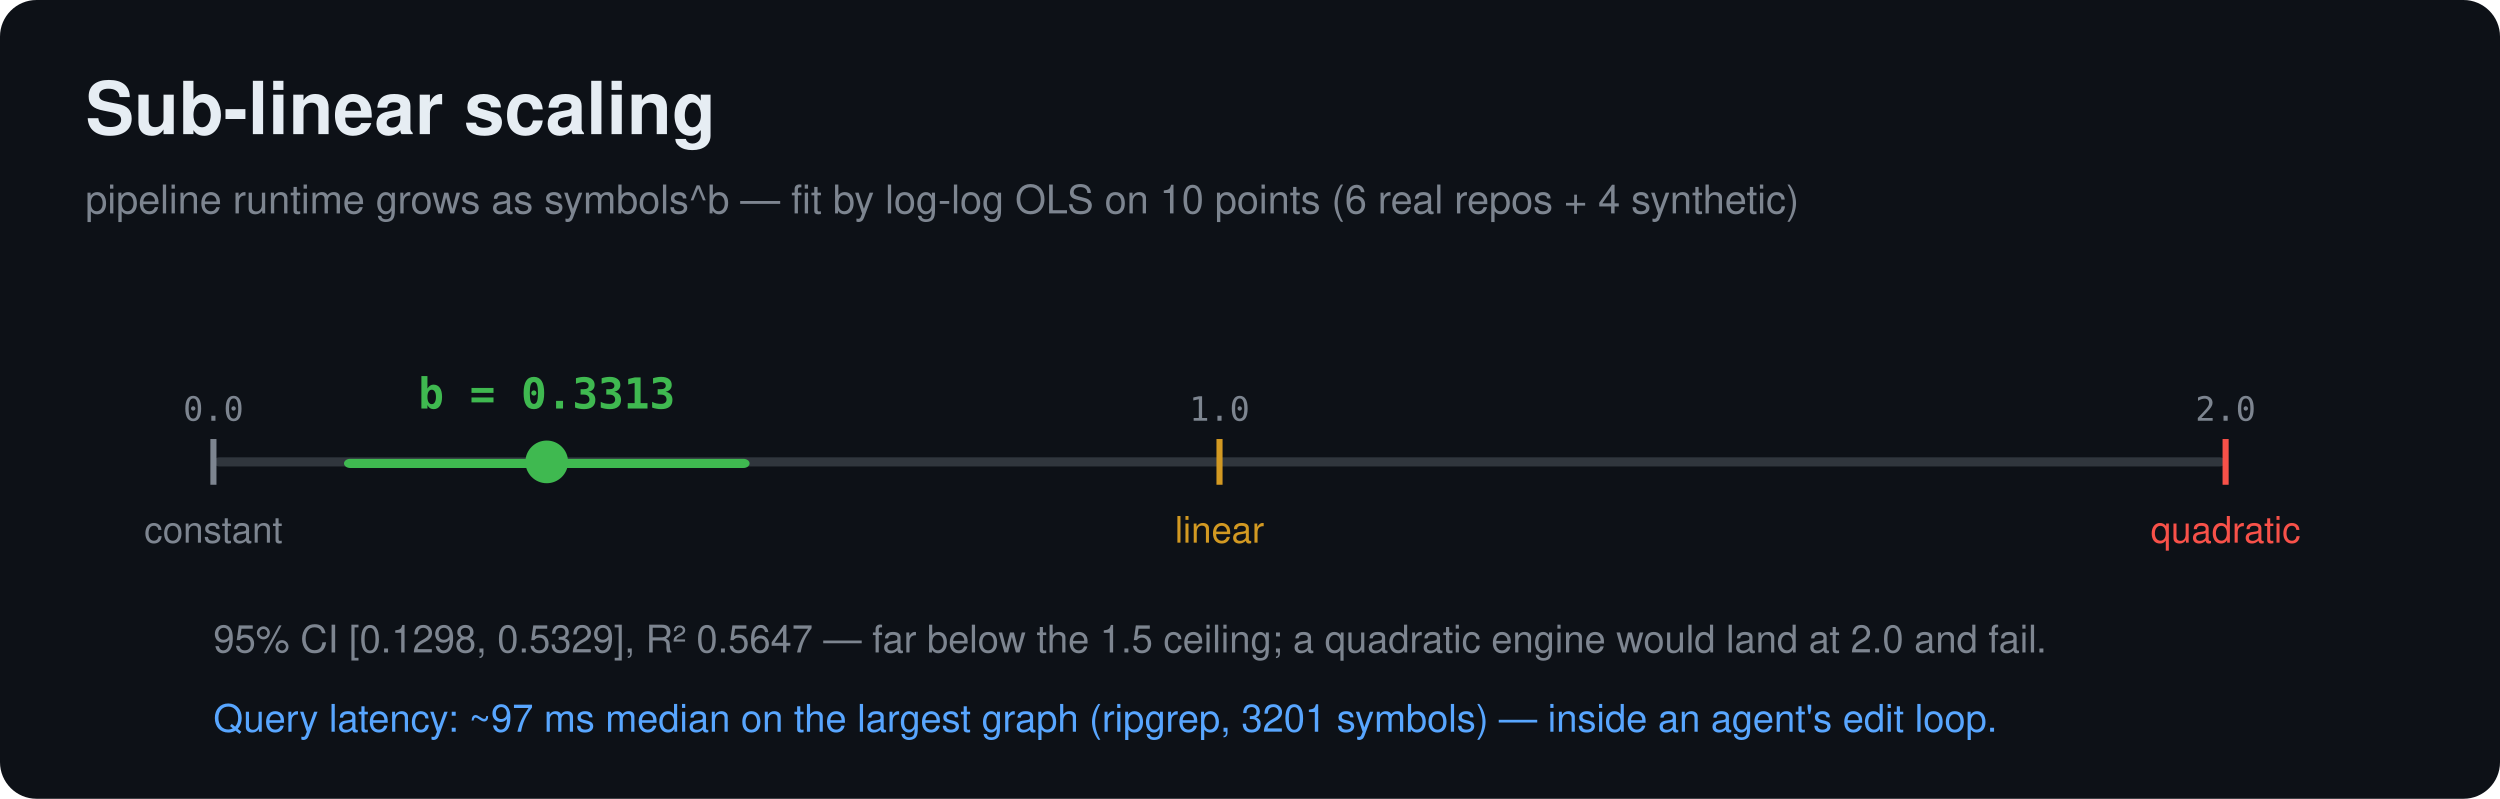
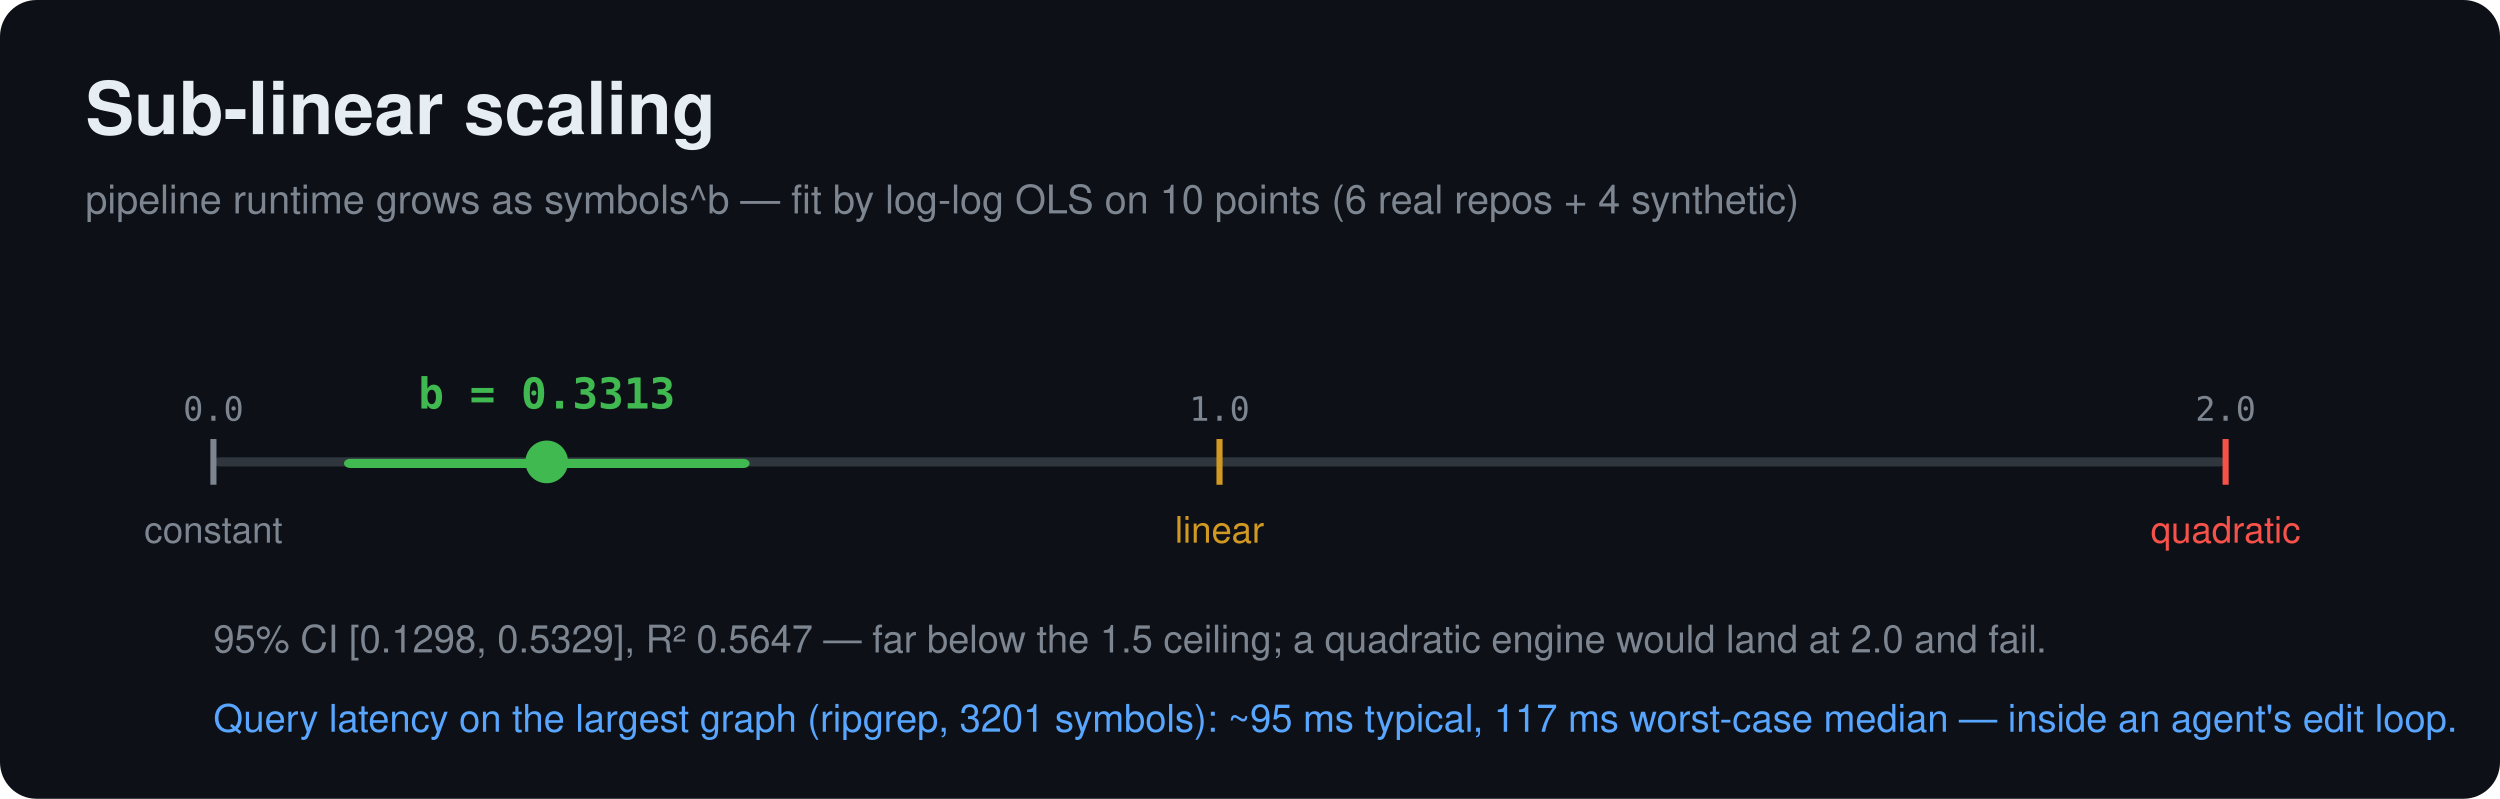
<svg xmlns="http://www.w3.org/2000/svg" viewBox="0 0 820 262" width="820" height="262" role="img" aria-label="Sub-linear scaling">
  <rect width="820" height="262" rx="12" fill="#0d1117" />
  <text x="28" y="44" font-family="-apple-system,BlinkMacSystemFont,'Segoe UI',Helvetica,Arial,sans-serif" font-size="24" font-weight="700" fill="#e6edf3" text-anchor="start">Sub-linear scaling</text>
  <text x="28" y="70" font-family="-apple-system,BlinkMacSystemFont,'Segoe UI',Helvetica,Arial,sans-serif" font-size="13" font-weight="400" fill="#7d8590" text-anchor="start">pipeline runtime grows as symbols^b — fit by log-log OLS on 10 points (6 real repos + 4 synthetic)</text>
  <rect x="70" y="150" width="660" height="3" rx="2" fill="#30363d" stroke="none" />
  <rect x="69" y="144" width="2" height="15" rx="0" fill="#7d8590" stroke="none" />
  <text x="70" y="178" font-family="-apple-system,BlinkMacSystemFont,'Segoe UI',Helvetica,Arial,sans-serif" font-size="12" font-weight="400" fill="#7d8590" text-anchor="middle">constant</text>
  <text x="70" y="138" font-family="ui-monospace,SFMono-Regular,Consolas,monospace" font-size="11" font-weight="400" fill="#7d8590" text-anchor="middle">0.0</text>
  <rect x="399" y="144" width="2" height="15" rx="0" fill="#d29922" stroke="none" />
  <text x="400" y="178" font-family="-apple-system,BlinkMacSystemFont,'Segoe UI',Helvetica,Arial,sans-serif" font-size="12" font-weight="400" fill="#d29922" text-anchor="middle">linear</text>
  <text x="400" y="138" font-family="ui-monospace,SFMono-Regular,Consolas,monospace" font-size="11" font-weight="400" fill="#7d8590" text-anchor="middle">1.0</text>
  <rect x="729" y="144" width="2" height="15" rx="0" fill="#f85149" stroke="none" />
  <text x="730" y="178" font-family="-apple-system,BlinkMacSystemFont,'Segoe UI',Helvetica,Arial,sans-serif" font-size="12" font-weight="400" fill="#f85149" text-anchor="middle">quadratic</text>
  <text x="730" y="138" font-family="ui-monospace,SFMono-Regular,Consolas,monospace" font-size="11" font-weight="400" fill="#7d8590" text-anchor="middle">2.0</text>
  <rect x="112.834" y="150.5" width="133.023" height="3" rx="2" fill="#3fb950" stroke="none" />
  <circle cx="179.329" cy="151.5" r="7" fill="#3fb950" />
  <text x="179.329" y="134" font-family="ui-monospace,SFMono-Regular,Consolas,monospace" font-size="14" font-weight="700" fill="#3fb950" text-anchor="middle">b = 0.3313</text>
  <text x="70" y="214" font-family="-apple-system,BlinkMacSystemFont,'Segoe UI',Helvetica,Arial,sans-serif" font-size="12.5" font-weight="400" fill="#7d8590" text-anchor="start">95% CI [0.1298, 0.5329], R² 0.5647 — far below the 1.5 ceiling; a quadratic engine would land at 2.0 and fail.</text>
-   <text x="70" y="240" font-family="-apple-system,BlinkMacSystemFont,'Segoe UI',Helvetica,Arial,sans-serif" font-size="12.5" font-weight="400" fill="#58a6ff" text-anchor="start">Query latency: ~97 ms median on the largest graph (ripgrep, 3201 symbols) — inside an agent's edit loop.</text>
+   <text x="70" y="240" font-family="-apple-system,BlinkMacSystemFont,'Segoe UI',Helvetica,Arial,sans-serif" font-size="12.5" font-weight="400" fill="#58a6ff" text-anchor="start">Query latency on the largest graph (ripgrep, 3201 symbols): ~95 ms typical, 117 ms worst-case median — inside an agent's edit loop.</text>
</svg>
